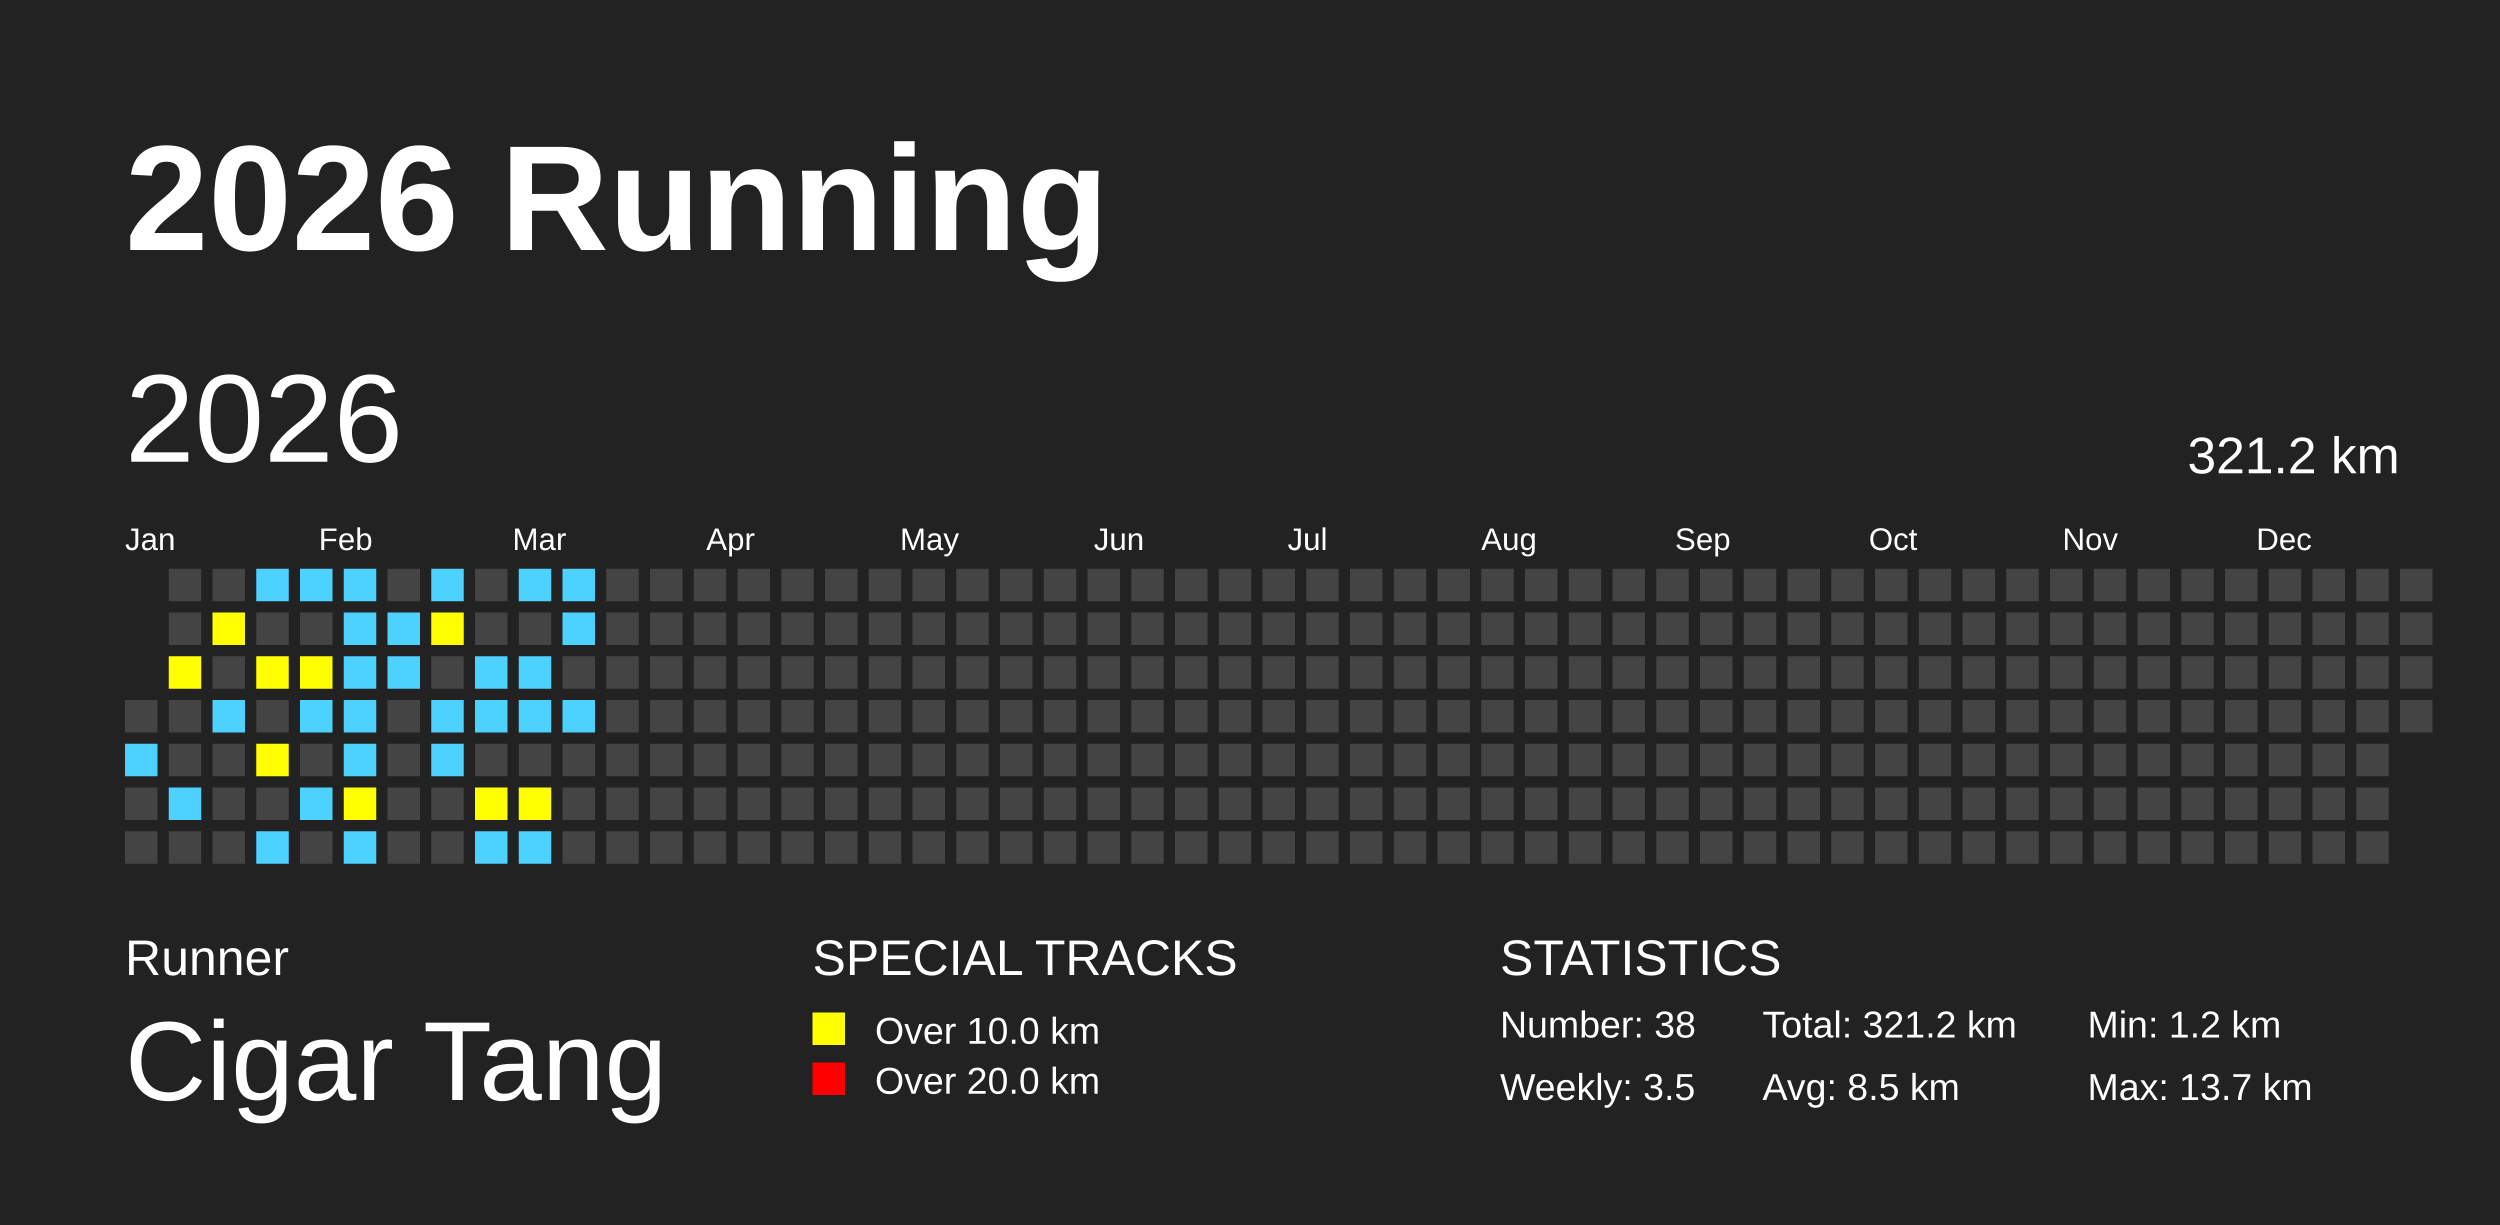
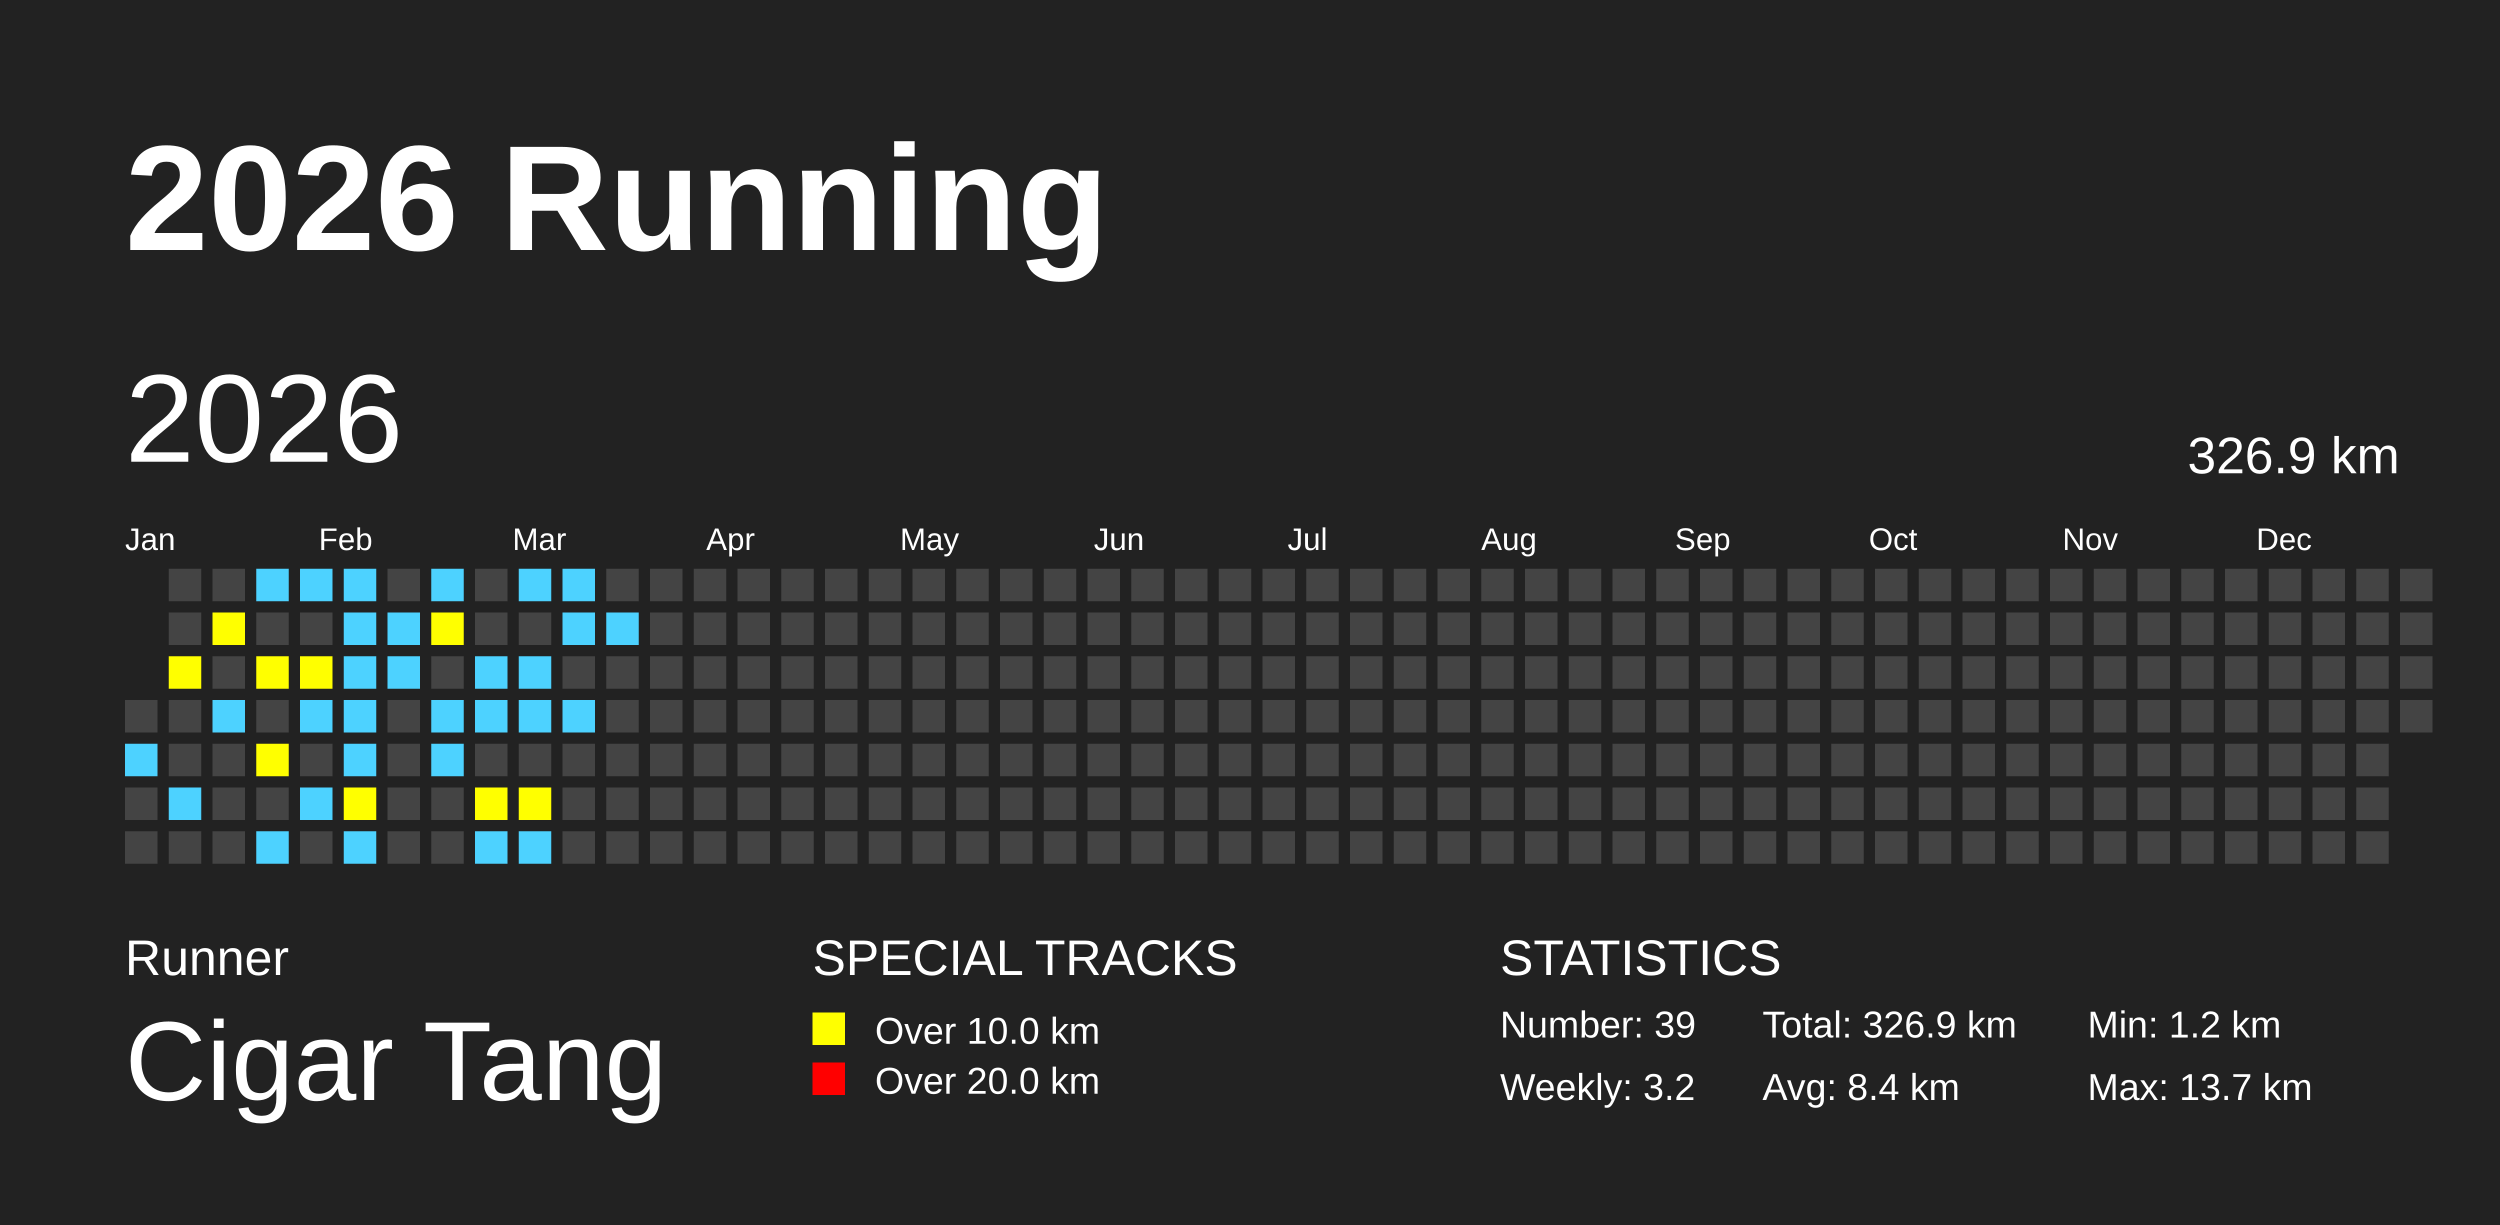
<svg xmlns="http://www.w3.org/2000/svg" baseProfile="full" height="98mm" version="1.1" viewBox="0,0,200,98" width="200mm">
  <defs />
  <rect fill="#222222" height="98" width="200" x="0" y="0" />
  <text fill="#FFFFFF" style="font-size:12px; font-family:Arial; font-weight:bold;" x="10" y="20">2026 Running</text>
  <text fill="#FFFFFF" style="font-size:4px; font-family:Arial" x="10" y="78">Runner</text>
  <text fill="#FFFFFF" style="font-size:9px; font-family:Arial" x="10" y="88">Cigar Tang</text>
  <text fill="#FFFFFF" style="font-size:4px; font-family:Arial" x="65" y="78">SPECIAL TRACKS</text>
  <rect fill="yellow" height="2.6" width="2.6" x="65" y="81" />
  <text fill="#FFFFFF" style="font-size:3px; font-family:Arial" x="70" y="83.5">Over 10.0 km</text>
  <rect fill="red" height="2.6" width="2.6" x="65" y="85" />
  <text fill="#FFFFFF" style="font-size:3px; font-family:Arial" x="70" y="87.5">Over 20.0 km</text>
  <text fill="#FFFFFF" style="font-size:4px; font-family:Arial" x="120" y="78">STATISTICS</text>
-   <text fill="#FFFFFF" style="font-size:3px; font-family:Arial" x="120" y="83">Number: 38</text>
-   <text fill="#FFFFFF" style="font-size:3px; font-family:Arial" x="120" y="88">Weekly: 3.5</text>
-   <text fill="#FFFFFF" style="font-size:3px; font-family:Arial" x="141" y="83">Total: 321.2 km</text>
-   <text fill="#FFFFFF" style="font-size:3px; font-family:Arial" x="141" y="88">Avg: 8.5 km</text>
+   <text fill="#FFFFFF" style="font-size:3px; font-family:Arial" x="120" y="83">Number: 39</text>
+   <text fill="#FFFFFF" style="font-size:3px; font-family:Arial" x="120" y="88">Weekly: 3.2</text>
+   <text fill="#FFFFFF" style="font-size:3px; font-family:Arial" x="141" y="83">Total: 326.9 km</text>
+   <text fill="#FFFFFF" style="font-size:3px; font-family:Arial" x="141" y="88">Avg: 8.4 km</text>
  <text fill="#FFFFFF" style="font-size:3px; font-family:Arial" x="167" y="83">Min: 1.2 km</text>
  <text fill="#FFFFFF" style="font-size:3px; font-family:Arial" x="167" y="88">Max: 13.7 km</text>
  <text dominant-baseline="hanging" fill="#FFFFFF" style="font-size:10.0px; font-family:Arial;" x="10" y="30">2026</text>
-   <text dominant-baseline="hanging" fill="#FFFFFF" style="font-size:4.125px; font-family:Arial;" x="175" y="35">321.2 km</text>
+   <text dominant-baseline="hanging" fill="#FFFFFF" style="font-size:4.125px; font-family:Arial;" x="175" y="35">326.9 km</text>
  <text fill="#FFFFFF" style="font-size:2.5px; font-family:Arial" x="10.0" y="44">Jan</text>
  <text fill="#FFFFFF" style="font-size:2.5px; font-family:Arial" x="25.5" y="44">Feb</text>
  <text fill="#FFFFFF" style="font-size:2.5px; font-family:Arial" x="41.0" y="44">Mar</text>
  <text fill="#FFFFFF" style="font-size:2.5px; font-family:Arial" x="56.5" y="44">Apr</text>
  <text fill="#FFFFFF" style="font-size:2.5px; font-family:Arial" x="72.0" y="44">May</text>
  <text fill="#FFFFFF" style="font-size:2.5px; font-family:Arial" x="87.5" y="44">Jun</text>
  <text fill="#FFFFFF" style="font-size:2.5px; font-family:Arial" x="103.0" y="44">Jul</text>
  <text fill="#FFFFFF" style="font-size:2.5px; font-family:Arial" x="118.5" y="44">Aug</text>
  <text fill="#FFFFFF" style="font-size:2.5px; font-family:Arial" x="134.0" y="44">Sep</text>
  <text fill="#FFFFFF" style="font-size:2.5px; font-family:Arial" x="149.5" y="44">Oct</text>
  <text fill="#FFFFFF" style="font-size:2.5px; font-family:Arial" x="165.0" y="44">Nov</text>
  <text fill="#FFFFFF" style="font-size:2.5px; font-family:Arial" x="180.5" y="44">Dec</text>
  <rect fill="#444444" height="2.6" width="2.6" x="10.0" y="56.0" />
  <rect fill="#4DD2FF" height="2.6" width="2.6" x="10.0" y="59.5" />
  <rect fill="#444444" height="2.6" width="2.6" x="10.0" y="63.0" />
  <rect fill="#444444" height="2.6" width="2.6" x="10.0" y="66.5" />
  <rect fill="#444444" height="2.6" width="2.6" x="13.5" y="45.5" />
  <rect fill="#444444" height="2.6" width="2.6" x="13.5" y="49.0" />
  <rect fill="yellow" height="2.6" width="2.6" x="13.5" y="52.5" />
  <rect fill="#444444" height="2.6" width="2.6" x="13.5" y="56.0" />
  <rect fill="#444444" height="2.6" width="2.6" x="13.5" y="59.5" />
  <rect fill="#4DD2FF" height="2.6" width="2.6" x="13.5" y="63.0" />
  <rect fill="#444444" height="2.6" width="2.6" x="13.5" y="66.5" />
  <rect fill="#444444" height="2.6" width="2.6" x="17.0" y="45.5" />
  <rect fill="yellow" height="2.6" width="2.6" x="17.0" y="49.0" />
  <rect fill="#444444" height="2.6" width="2.6" x="17.0" y="52.5" />
  <rect fill="#4DD2FF" height="2.6" width="2.6" x="17.0" y="56.0" />
  <rect fill="#444444" height="2.6" width="2.6" x="17.0" y="59.5" />
  <rect fill="#444444" height="2.6" width="2.6" x="17.0" y="63.0" />
  <rect fill="#444444" height="2.6" width="2.6" x="17.0" y="66.5" />
  <rect fill="#4DD2FF" height="2.6" width="2.6" x="20.5" y="45.5" />
  <rect fill="#444444" height="2.6" width="2.6" x="20.5" y="49.0" />
  <rect fill="yellow" height="2.6" width="2.6" x="20.5" y="52.5" />
  <rect fill="#444444" height="2.6" width="2.6" x="20.5" y="56.0" />
  <rect fill="yellow" height="2.6" width="2.6" x="20.5" y="59.5" />
  <rect fill="#444444" height="2.6" width="2.6" x="20.5" y="63.0" />
  <rect fill="#4DD2FF" height="2.6" width="2.6" x="20.5" y="66.5" />
  <rect fill="#4DD2FF" height="2.6" width="2.6" x="24.0" y="45.5" />
  <rect fill="#444444" height="2.6" width="2.6" x="24.0" y="49.0" />
  <rect fill="yellow" height="2.6" width="2.6" x="24.0" y="52.5" />
  <rect fill="#4DD2FF" height="2.6" width="2.6" x="24.0" y="56.0" />
  <rect fill="#444444" height="2.6" width="2.6" x="24.0" y="59.5" />
  <rect fill="#4DD2FF" height="2.6" width="2.6" x="24.0" y="63.0" />
  <rect fill="#444444" height="2.6" width="2.6" x="24.0" y="66.5" />
  <rect fill="#4DD2FF" height="2.6" width="2.6" x="27.5" y="45.5" />
  <rect fill="#4DD2FF" height="2.6" width="2.6" x="27.5" y="49.0" />
  <rect fill="#4DD2FF" height="2.6" width="2.6" x="27.5" y="52.5" />
  <rect fill="#4DD2FF" height="2.6" width="2.6" x="27.5" y="56.0" />
  <rect fill="#4DD2FF" height="2.6" width="2.6" x="27.5" y="59.5" />
  <rect fill="yellow" height="2.6" width="2.6" x="27.5" y="63.0" />
  <rect fill="#4DD2FF" height="2.6" width="2.6" x="27.5" y="66.5" />
  <rect fill="#444444" height="2.6" width="2.6" x="31.0" y="45.5" />
  <rect fill="#4DD2FF" height="2.6" width="2.6" x="31.0" y="49.0" />
  <rect fill="#4DD2FF" height="2.6" width="2.6" x="31.0" y="52.5" />
  <rect fill="#444444" height="2.6" width="2.6" x="31.0" y="56.0" />
  <rect fill="#444444" height="2.6" width="2.6" x="31.0" y="59.5" />
  <rect fill="#444444" height="2.6" width="2.6" x="31.0" y="63.0" />
  <rect fill="#444444" height="2.6" width="2.6" x="31.0" y="66.5" />
  <rect fill="#4DD2FF" height="2.6" width="2.6" x="34.5" y="45.5" />
  <rect fill="yellow" height="2.6" width="2.6" x="34.5" y="49.0" />
  <rect fill="#444444" height="2.6" width="2.6" x="34.5" y="52.5" />
  <rect fill="#4DD2FF" height="2.6" width="2.6" x="34.5" y="56.0" />
  <rect fill="#4DD2FF" height="2.6" width="2.6" x="34.5" y="59.5" />
  <rect fill="#444444" height="2.6" width="2.6" x="34.5" y="63.0" />
  <rect fill="#444444" height="2.6" width="2.6" x="34.5" y="66.5" />
  <rect fill="#444444" height="2.6" width="2.6" x="38.0" y="45.5" />
  <rect fill="#444444" height="2.6" width="2.6" x="38.0" y="49.0" />
  <rect fill="#4DD2FF" height="2.6" width="2.6" x="38.0" y="52.5" />
  <rect fill="#4DD2FF" height="2.6" width="2.6" x="38.0" y="56.0" />
  <rect fill="#444444" height="2.6" width="2.6" x="38.0" y="59.5" />
  <rect fill="yellow" height="2.6" width="2.6" x="38.0" y="63.0" />
  <rect fill="#4DD2FF" height="2.6" width="2.6" x="38.0" y="66.5" />
  <rect fill="#4DD2FF" height="2.6" width="2.6" x="41.5" y="45.5" />
  <rect fill="#444444" height="2.6" width="2.6" x="41.5" y="49.0" />
  <rect fill="#4DD2FF" height="2.6" width="2.6" x="41.5" y="52.5" />
  <rect fill="#4DD2FF" height="2.6" width="2.6" x="41.5" y="56.0" />
  <rect fill="#444444" height="2.6" width="2.6" x="41.5" y="59.5" />
  <rect fill="yellow" height="2.6" width="2.6" x="41.5" y="63.0" />
  <rect fill="#4DD2FF" height="2.6" width="2.6" x="41.5" y="66.5" />
  <rect fill="#4DD2FF" height="2.6" width="2.6" x="45.0" y="45.5" />
  <rect fill="#4DD2FF" height="2.6" width="2.6" x="45.0" y="49.0" />
  <rect fill="#444444" height="2.6" width="2.6" x="45.0" y="52.5" />
  <rect fill="#4DD2FF" height="2.6" width="2.6" x="45.0" y="56.0" />
  <rect fill="#444444" height="2.6" width="2.6" x="45.0" y="59.5" />
  <rect fill="#444444" height="2.6" width="2.6" x="45.0" y="63.0" />
  <rect fill="#444444" height="2.6" width="2.6" x="45.0" y="66.5" />
  <rect fill="#444444" height="2.6" width="2.6" x="48.5" y="45.5" />
-   <rect fill="#444444" height="2.6" width="2.6" x="48.5" y="49.0" />
+   <rect fill="#4DD2FF" height="2.6" width="2.6" x="48.5" y="49.0" />
  <rect fill="#444444" height="2.6" width="2.6" x="48.5" y="52.5" />
  <rect fill="#444444" height="2.6" width="2.6" x="48.5" y="56.0" />
  <rect fill="#444444" height="2.6" width="2.6" x="48.5" y="59.5" />
  <rect fill="#444444" height="2.6" width="2.6" x="48.5" y="63.0" />
  <rect fill="#444444" height="2.6" width="2.6" x="48.5" y="66.5" />
  <rect fill="#444444" height="2.6" width="2.6" x="52.0" y="45.5" />
  <rect fill="#444444" height="2.6" width="2.6" x="52.0" y="49.0" />
  <rect fill="#444444" height="2.6" width="2.6" x="52.0" y="52.5" />
  <rect fill="#444444" height="2.6" width="2.6" x="52.0" y="56.0" />
  <rect fill="#444444" height="2.6" width="2.6" x="52.0" y="59.5" />
  <rect fill="#444444" height="2.6" width="2.6" x="52.0" y="63.0" />
  <rect fill="#444444" height="2.6" width="2.6" x="52.0" y="66.5" />
  <rect fill="#444444" height="2.6" width="2.6" x="55.5" y="45.5" />
  <rect fill="#444444" height="2.6" width="2.6" x="55.5" y="49.0" />
  <rect fill="#444444" height="2.6" width="2.6" x="55.5" y="52.5" />
  <rect fill="#444444" height="2.6" width="2.6" x="55.5" y="56.0" />
  <rect fill="#444444" height="2.6" width="2.6" x="55.5" y="59.5" />
  <rect fill="#444444" height="2.6" width="2.6" x="55.5" y="63.0" />
  <rect fill="#444444" height="2.6" width="2.6" x="55.5" y="66.5" />
  <rect fill="#444444" height="2.6" width="2.6" x="59.0" y="45.5" />
  <rect fill="#444444" height="2.6" width="2.6" x="59.0" y="49.0" />
  <rect fill="#444444" height="2.6" width="2.6" x="59.0" y="52.5" />
  <rect fill="#444444" height="2.6" width="2.6" x="59.0" y="56.0" />
  <rect fill="#444444" height="2.6" width="2.6" x="59.0" y="59.5" />
  <rect fill="#444444" height="2.6" width="2.6" x="59.0" y="63.0" />
  <rect fill="#444444" height="2.6" width="2.6" x="59.0" y="66.5" />
  <rect fill="#444444" height="2.6" width="2.6" x="62.5" y="45.5" />
  <rect fill="#444444" height="2.6" width="2.6" x="62.5" y="49.0" />
  <rect fill="#444444" height="2.6" width="2.6" x="62.5" y="52.5" />
  <rect fill="#444444" height="2.6" width="2.6" x="62.5" y="56.0" />
  <rect fill="#444444" height="2.6" width="2.6" x="62.5" y="59.5" />
  <rect fill="#444444" height="2.6" width="2.6" x="62.5" y="63.0" />
  <rect fill="#444444" height="2.6" width="2.6" x="62.5" y="66.5" />
  <rect fill="#444444" height="2.6" width="2.6" x="66.0" y="45.5" />
  <rect fill="#444444" height="2.6" width="2.6" x="66.0" y="49.0" />
  <rect fill="#444444" height="2.6" width="2.6" x="66.0" y="52.5" />
  <rect fill="#444444" height="2.6" width="2.6" x="66.0" y="56.0" />
  <rect fill="#444444" height="2.6" width="2.6" x="66.0" y="59.5" />
  <rect fill="#444444" height="2.6" width="2.6" x="66.0" y="63.0" />
  <rect fill="#444444" height="2.6" width="2.6" x="66.0" y="66.5" />
  <rect fill="#444444" height="2.6" width="2.6" x="69.5" y="45.5" />
  <rect fill="#444444" height="2.6" width="2.6" x="69.5" y="49.0" />
  <rect fill="#444444" height="2.6" width="2.6" x="69.5" y="52.5" />
  <rect fill="#444444" height="2.6" width="2.6" x="69.5" y="56.0" />
  <rect fill="#444444" height="2.6" width="2.6" x="69.5" y="59.5" />
  <rect fill="#444444" height="2.6" width="2.6" x="69.5" y="63.0" />
  <rect fill="#444444" height="2.6" width="2.6" x="69.5" y="66.5" />
  <rect fill="#444444" height="2.6" width="2.6" x="73.0" y="45.5" />
  <rect fill="#444444" height="2.6" width="2.6" x="73.0" y="49.0" />
  <rect fill="#444444" height="2.6" width="2.6" x="73.0" y="52.5" />
  <rect fill="#444444" height="2.6" width="2.6" x="73.0" y="56.0" />
  <rect fill="#444444" height="2.6" width="2.6" x="73.0" y="59.5" />
  <rect fill="#444444" height="2.6" width="2.6" x="73.0" y="63.0" />
  <rect fill="#444444" height="2.6" width="2.6" x="73.0" y="66.5" />
  <rect fill="#444444" height="2.6" width="2.6" x="76.5" y="45.5" />
  <rect fill="#444444" height="2.6" width="2.6" x="76.5" y="49.0" />
  <rect fill="#444444" height="2.6" width="2.6" x="76.5" y="52.5" />
  <rect fill="#444444" height="2.6" width="2.6" x="76.5" y="56.0" />
  <rect fill="#444444" height="2.6" width="2.6" x="76.5" y="59.5" />
  <rect fill="#444444" height="2.6" width="2.6" x="76.5" y="63.0" />
  <rect fill="#444444" height="2.6" width="2.6" x="76.5" y="66.5" />
  <rect fill="#444444" height="2.6" width="2.6" x="80.0" y="45.5" />
  <rect fill="#444444" height="2.6" width="2.6" x="80.0" y="49.0" />
  <rect fill="#444444" height="2.6" width="2.6" x="80.0" y="52.5" />
  <rect fill="#444444" height="2.6" width="2.6" x="80.0" y="56.0" />
  <rect fill="#444444" height="2.6" width="2.6" x="80.0" y="59.5" />
  <rect fill="#444444" height="2.6" width="2.6" x="80.0" y="63.0" />
  <rect fill="#444444" height="2.6" width="2.6" x="80.0" y="66.5" />
  <rect fill="#444444" height="2.6" width="2.6" x="83.5" y="45.5" />
  <rect fill="#444444" height="2.6" width="2.6" x="83.5" y="49.0" />
  <rect fill="#444444" height="2.6" width="2.6" x="83.5" y="52.5" />
  <rect fill="#444444" height="2.6" width="2.6" x="83.5" y="56.0" />
  <rect fill="#444444" height="2.6" width="2.6" x="83.5" y="59.5" />
  <rect fill="#444444" height="2.6" width="2.6" x="83.5" y="63.0" />
  <rect fill="#444444" height="2.6" width="2.6" x="83.5" y="66.5" />
  <rect fill="#444444" height="2.6" width="2.6" x="87.0" y="45.5" />
  <rect fill="#444444" height="2.6" width="2.6" x="87.0" y="49.0" />
  <rect fill="#444444" height="2.6" width="2.6" x="87.0" y="52.5" />
  <rect fill="#444444" height="2.6" width="2.6" x="87.0" y="56.0" />
  <rect fill="#444444" height="2.6" width="2.6" x="87.0" y="59.5" />
  <rect fill="#444444" height="2.6" width="2.6" x="87.0" y="63.0" />
  <rect fill="#444444" height="2.6" width="2.6" x="87.0" y="66.5" />
  <rect fill="#444444" height="2.6" width="2.6" x="90.5" y="45.5" />
  <rect fill="#444444" height="2.6" width="2.6" x="90.5" y="49.0" />
  <rect fill="#444444" height="2.6" width="2.6" x="90.5" y="52.5" />
  <rect fill="#444444" height="2.6" width="2.6" x="90.5" y="56.0" />
  <rect fill="#444444" height="2.6" width="2.6" x="90.5" y="59.5" />
  <rect fill="#444444" height="2.6" width="2.6" x="90.5" y="63.0" />
  <rect fill="#444444" height="2.6" width="2.6" x="90.5" y="66.5" />
  <rect fill="#444444" height="2.6" width="2.6" x="94.0" y="45.5" />
  <rect fill="#444444" height="2.6" width="2.6" x="94.0" y="49.0" />
  <rect fill="#444444" height="2.6" width="2.6" x="94.0" y="52.5" />
  <rect fill="#444444" height="2.6" width="2.6" x="94.0" y="56.0" />
  <rect fill="#444444" height="2.6" width="2.6" x="94.0" y="59.5" />
  <rect fill="#444444" height="2.6" width="2.6" x="94.0" y="63.0" />
  <rect fill="#444444" height="2.6" width="2.6" x="94.0" y="66.5" />
  <rect fill="#444444" height="2.6" width="2.6" x="97.5" y="45.5" />
  <rect fill="#444444" height="2.6" width="2.6" x="97.5" y="49.0" />
  <rect fill="#444444" height="2.6" width="2.6" x="97.5" y="52.5" />
  <rect fill="#444444" height="2.6" width="2.6" x="97.5" y="56.0" />
  <rect fill="#444444" height="2.6" width="2.6" x="97.5" y="59.5" />
  <rect fill="#444444" height="2.6" width="2.6" x="97.5" y="63.0" />
  <rect fill="#444444" height="2.6" width="2.6" x="97.5" y="66.5" />
  <rect fill="#444444" height="2.6" width="2.6" x="101.0" y="45.5" />
  <rect fill="#444444" height="2.6" width="2.6" x="101.0" y="49.0" />
  <rect fill="#444444" height="2.6" width="2.6" x="101.0" y="52.5" />
  <rect fill="#444444" height="2.6" width="2.6" x="101.0" y="56.0" />
  <rect fill="#444444" height="2.6" width="2.6" x="101.0" y="59.5" />
  <rect fill="#444444" height="2.6" width="2.6" x="101.0" y="63.0" />
  <rect fill="#444444" height="2.6" width="2.6" x="101.0" y="66.5" />
  <rect fill="#444444" height="2.6" width="2.6" x="104.5" y="45.5" />
  <rect fill="#444444" height="2.6" width="2.6" x="104.5" y="49.0" />
  <rect fill="#444444" height="2.6" width="2.6" x="104.5" y="52.5" />
  <rect fill="#444444" height="2.6" width="2.6" x="104.5" y="56.0" />
  <rect fill="#444444" height="2.6" width="2.6" x="104.5" y="59.5" />
  <rect fill="#444444" height="2.6" width="2.6" x="104.5" y="63.0" />
  <rect fill="#444444" height="2.6" width="2.6" x="104.5" y="66.5" />
  <rect fill="#444444" height="2.6" width="2.6" x="108.0" y="45.5" />
  <rect fill="#444444" height="2.6" width="2.6" x="108.0" y="49.0" />
  <rect fill="#444444" height="2.6" width="2.6" x="108.0" y="52.5" />
  <rect fill="#444444" height="2.6" width="2.6" x="108.0" y="56.0" />
  <rect fill="#444444" height="2.6" width="2.6" x="108.0" y="59.5" />
  <rect fill="#444444" height="2.6" width="2.6" x="108.0" y="63.0" />
  <rect fill="#444444" height="2.6" width="2.6" x="108.0" y="66.5" />
  <rect fill="#444444" height="2.6" width="2.6" x="111.5" y="45.5" />
  <rect fill="#444444" height="2.6" width="2.6" x="111.5" y="49.0" />
  <rect fill="#444444" height="2.6" width="2.6" x="111.5" y="52.5" />
  <rect fill="#444444" height="2.6" width="2.6" x="111.5" y="56.0" />
  <rect fill="#444444" height="2.6" width="2.6" x="111.5" y="59.5" />
  <rect fill="#444444" height="2.6" width="2.6" x="111.5" y="63.0" />
  <rect fill="#444444" height="2.6" width="2.6" x="111.5" y="66.5" />
  <rect fill="#444444" height="2.6" width="2.6" x="115.0" y="45.5" />
  <rect fill="#444444" height="2.6" width="2.6" x="115.0" y="49.0" />
  <rect fill="#444444" height="2.6" width="2.6" x="115.0" y="52.5" />
  <rect fill="#444444" height="2.6" width="2.6" x="115.0" y="56.0" />
  <rect fill="#444444" height="2.6" width="2.6" x="115.0" y="59.5" />
  <rect fill="#444444" height="2.6" width="2.6" x="115.0" y="63.0" />
  <rect fill="#444444" height="2.6" width="2.6" x="115.0" y="66.5" />
  <rect fill="#444444" height="2.6" width="2.6" x="118.5" y="45.5" />
  <rect fill="#444444" height="2.6" width="2.6" x="118.5" y="49.0" />
  <rect fill="#444444" height="2.6" width="2.6" x="118.5" y="52.5" />
  <rect fill="#444444" height="2.6" width="2.6" x="118.5" y="56.0" />
  <rect fill="#444444" height="2.6" width="2.6" x="118.5" y="59.5" />
  <rect fill="#444444" height="2.6" width="2.6" x="118.5" y="63.0" />
  <rect fill="#444444" height="2.6" width="2.6" x="118.5" y="66.5" />
  <rect fill="#444444" height="2.6" width="2.6" x="122.0" y="45.5" />
  <rect fill="#444444" height="2.6" width="2.6" x="122.0" y="49.0" />
  <rect fill="#444444" height="2.6" width="2.6" x="122.0" y="52.5" />
  <rect fill="#444444" height="2.6" width="2.6" x="122.0" y="56.0" />
  <rect fill="#444444" height="2.6" width="2.6" x="122.0" y="59.5" />
  <rect fill="#444444" height="2.6" width="2.6" x="122.0" y="63.0" />
  <rect fill="#444444" height="2.6" width="2.6" x="122.0" y="66.5" />
  <rect fill="#444444" height="2.6" width="2.6" x="125.5" y="45.5" />
  <rect fill="#444444" height="2.6" width="2.6" x="125.5" y="49.0" />
  <rect fill="#444444" height="2.6" width="2.6" x="125.5" y="52.5" />
  <rect fill="#444444" height="2.6" width="2.6" x="125.5" y="56.0" />
  <rect fill="#444444" height="2.6" width="2.6" x="125.5" y="59.5" />
  <rect fill="#444444" height="2.6" width="2.6" x="125.5" y="63.0" />
  <rect fill="#444444" height="2.6" width="2.6" x="125.5" y="66.5" />
  <rect fill="#444444" height="2.6" width="2.6" x="129.0" y="45.5" />
  <rect fill="#444444" height="2.6" width="2.6" x="129.0" y="49.0" />
  <rect fill="#444444" height="2.6" width="2.6" x="129.0" y="52.5" />
  <rect fill="#444444" height="2.6" width="2.6" x="129.0" y="56.0" />
  <rect fill="#444444" height="2.6" width="2.6" x="129.0" y="59.5" />
  <rect fill="#444444" height="2.6" width="2.6" x="129.0" y="63.0" />
  <rect fill="#444444" height="2.6" width="2.6" x="129.0" y="66.5" />
  <rect fill="#444444" height="2.6" width="2.6" x="132.5" y="45.5" />
  <rect fill="#444444" height="2.6" width="2.6" x="132.5" y="49.0" />
  <rect fill="#444444" height="2.6" width="2.6" x="132.5" y="52.5" />
  <rect fill="#444444" height="2.6" width="2.6" x="132.5" y="56.0" />
  <rect fill="#444444" height="2.6" width="2.6" x="132.5" y="59.5" />
  <rect fill="#444444" height="2.6" width="2.6" x="132.5" y="63.0" />
  <rect fill="#444444" height="2.6" width="2.6" x="132.5" y="66.5" />
  <rect fill="#444444" height="2.6" width="2.6" x="136.0" y="45.5" />
  <rect fill="#444444" height="2.6" width="2.6" x="136.0" y="49.0" />
  <rect fill="#444444" height="2.6" width="2.6" x="136.0" y="52.5" />
  <rect fill="#444444" height="2.6" width="2.6" x="136.0" y="56.0" />
  <rect fill="#444444" height="2.6" width="2.6" x="136.0" y="59.5" />
  <rect fill="#444444" height="2.6" width="2.6" x="136.0" y="63.0" />
  <rect fill="#444444" height="2.6" width="2.6" x="136.0" y="66.5" />
  <rect fill="#444444" height="2.6" width="2.6" x="139.5" y="45.5" />
  <rect fill="#444444" height="2.6" width="2.6" x="139.5" y="49.0" />
  <rect fill="#444444" height="2.6" width="2.6" x="139.5" y="52.5" />
  <rect fill="#444444" height="2.6" width="2.6" x="139.5" y="56.0" />
  <rect fill="#444444" height="2.6" width="2.6" x="139.5" y="59.5" />
  <rect fill="#444444" height="2.6" width="2.6" x="139.5" y="63.0" />
  <rect fill="#444444" height="2.6" width="2.6" x="139.5" y="66.5" />
  <rect fill="#444444" height="2.6" width="2.6" x="143.0" y="45.5" />
  <rect fill="#444444" height="2.6" width="2.6" x="143.0" y="49.0" />
  <rect fill="#444444" height="2.6" width="2.6" x="143.0" y="52.5" />
  <rect fill="#444444" height="2.6" width="2.6" x="143.0" y="56.0" />
  <rect fill="#444444" height="2.6" width="2.6" x="143.0" y="59.5" />
  <rect fill="#444444" height="2.6" width="2.6" x="143.0" y="63.0" />
  <rect fill="#444444" height="2.6" width="2.6" x="143.0" y="66.5" />
  <rect fill="#444444" height="2.6" width="2.6" x="146.5" y="45.5" />
  <rect fill="#444444" height="2.6" width="2.6" x="146.5" y="49.0" />
  <rect fill="#444444" height="2.6" width="2.6" x="146.5" y="52.5" />
  <rect fill="#444444" height="2.6" width="2.6" x="146.5" y="56.0" />
  <rect fill="#444444" height="2.6" width="2.6" x="146.5" y="59.5" />
  <rect fill="#444444" height="2.6" width="2.6" x="146.5" y="63.0" />
  <rect fill="#444444" height="2.6" width="2.6" x="146.5" y="66.5" />
  <rect fill="#444444" height="2.6" width="2.6" x="150.0" y="45.5" />
  <rect fill="#444444" height="2.6" width="2.6" x="150.0" y="49.0" />
  <rect fill="#444444" height="2.6" width="2.6" x="150.0" y="52.5" />
  <rect fill="#444444" height="2.6" width="2.6" x="150.0" y="56.0" />
  <rect fill="#444444" height="2.6" width="2.6" x="150.0" y="59.5" />
  <rect fill="#444444" height="2.6" width="2.6" x="150.0" y="63.0" />
  <rect fill="#444444" height="2.6" width="2.6" x="150.0" y="66.5" />
  <rect fill="#444444" height="2.6" width="2.6" x="153.5" y="45.5" />
  <rect fill="#444444" height="2.6" width="2.6" x="153.5" y="49.0" />
  <rect fill="#444444" height="2.6" width="2.6" x="153.5" y="52.5" />
  <rect fill="#444444" height="2.6" width="2.6" x="153.5" y="56.0" />
  <rect fill="#444444" height="2.6" width="2.6" x="153.5" y="59.5" />
  <rect fill="#444444" height="2.6" width="2.6" x="153.5" y="63.0" />
  <rect fill="#444444" height="2.6" width="2.6" x="153.5" y="66.5" />
  <rect fill="#444444" height="2.6" width="2.6" x="157.0" y="45.5" />
  <rect fill="#444444" height="2.6" width="2.6" x="157.0" y="49.0" />
  <rect fill="#444444" height="2.6" width="2.6" x="157.0" y="52.5" />
  <rect fill="#444444" height="2.6" width="2.6" x="157.0" y="56.0" />
  <rect fill="#444444" height="2.6" width="2.6" x="157.0" y="59.5" />
  <rect fill="#444444" height="2.6" width="2.6" x="157.0" y="63.0" />
  <rect fill="#444444" height="2.6" width="2.6" x="157.0" y="66.5" />
  <rect fill="#444444" height="2.6" width="2.6" x="160.5" y="45.5" />
  <rect fill="#444444" height="2.6" width="2.6" x="160.5" y="49.0" />
  <rect fill="#444444" height="2.6" width="2.6" x="160.5" y="52.5" />
  <rect fill="#444444" height="2.6" width="2.6" x="160.5" y="56.0" />
  <rect fill="#444444" height="2.6" width="2.6" x="160.5" y="59.5" />
  <rect fill="#444444" height="2.6" width="2.6" x="160.5" y="63.0" />
  <rect fill="#444444" height="2.6" width="2.6" x="160.5" y="66.5" />
  <rect fill="#444444" height="2.6" width="2.6" x="164.0" y="45.5" />
  <rect fill="#444444" height="2.6" width="2.6" x="164.0" y="49.0" />
  <rect fill="#444444" height="2.6" width="2.6" x="164.0" y="52.5" />
  <rect fill="#444444" height="2.6" width="2.6" x="164.0" y="56.0" />
  <rect fill="#444444" height="2.6" width="2.6" x="164.0" y="59.5" />
  <rect fill="#444444" height="2.6" width="2.6" x="164.0" y="63.0" />
  <rect fill="#444444" height="2.6" width="2.6" x="164.0" y="66.5" />
  <rect fill="#444444" height="2.6" width="2.6" x="167.5" y="45.5" />
  <rect fill="#444444" height="2.6" width="2.6" x="167.5" y="49.0" />
  <rect fill="#444444" height="2.6" width="2.6" x="167.5" y="52.5" />
  <rect fill="#444444" height="2.6" width="2.6" x="167.5" y="56.0" />
  <rect fill="#444444" height="2.6" width="2.6" x="167.5" y="59.5" />
  <rect fill="#444444" height="2.6" width="2.6" x="167.5" y="63.0" />
  <rect fill="#444444" height="2.6" width="2.6" x="167.5" y="66.5" />
  <rect fill="#444444" height="2.6" width="2.6" x="171.0" y="45.5" />
  <rect fill="#444444" height="2.6" width="2.6" x="171.0" y="49.0" />
  <rect fill="#444444" height="2.6" width="2.6" x="171.0" y="52.5" />
  <rect fill="#444444" height="2.6" width="2.6" x="171.0" y="56.0" />
  <rect fill="#444444" height="2.6" width="2.6" x="171.0" y="59.5" />
  <rect fill="#444444" height="2.6" width="2.6" x="171.0" y="63.0" />
  <rect fill="#444444" height="2.6" width="2.6" x="171.0" y="66.5" />
  <rect fill="#444444" height="2.6" width="2.6" x="174.5" y="45.5" />
  <rect fill="#444444" height="2.6" width="2.6" x="174.5" y="49.0" />
  <rect fill="#444444" height="2.6" width="2.6" x="174.5" y="52.5" />
  <rect fill="#444444" height="2.6" width="2.6" x="174.5" y="56.0" />
  <rect fill="#444444" height="2.6" width="2.6" x="174.5" y="59.5" />
  <rect fill="#444444" height="2.6" width="2.6" x="174.5" y="63.0" />
  <rect fill="#444444" height="2.6" width="2.6" x="174.5" y="66.5" />
  <rect fill="#444444" height="2.6" width="2.6" x="178.0" y="45.5" />
  <rect fill="#444444" height="2.6" width="2.6" x="178.0" y="49.0" />
  <rect fill="#444444" height="2.6" width="2.6" x="178.0" y="52.5" />
  <rect fill="#444444" height="2.6" width="2.6" x="178.0" y="56.0" />
  <rect fill="#444444" height="2.6" width="2.6" x="178.0" y="59.5" />
  <rect fill="#444444" height="2.6" width="2.6" x="178.0" y="63.0" />
  <rect fill="#444444" height="2.6" width="2.6" x="178.0" y="66.5" />
  <rect fill="#444444" height="2.6" width="2.6" x="181.5" y="45.5" />
  <rect fill="#444444" height="2.6" width="2.6" x="181.5" y="49.0" />
  <rect fill="#444444" height="2.6" width="2.6" x="181.5" y="52.5" />
  <rect fill="#444444" height="2.6" width="2.6" x="181.5" y="56.0" />
  <rect fill="#444444" height="2.6" width="2.6" x="181.5" y="59.5" />
  <rect fill="#444444" height="2.6" width="2.6" x="181.5" y="63.0" />
  <rect fill="#444444" height="2.6" width="2.6" x="181.5" y="66.5" />
  <rect fill="#444444" height="2.6" width="2.6" x="185.0" y="45.5" />
  <rect fill="#444444" height="2.6" width="2.6" x="185.0" y="49.0" />
  <rect fill="#444444" height="2.6" width="2.6" x="185.0" y="52.5" />
  <rect fill="#444444" height="2.6" width="2.6" x="185.0" y="56.0" />
  <rect fill="#444444" height="2.6" width="2.6" x="185.0" y="59.5" />
  <rect fill="#444444" height="2.6" width="2.6" x="185.0" y="63.0" />
  <rect fill="#444444" height="2.6" width="2.6" x="185.0" y="66.5" />
  <rect fill="#444444" height="2.6" width="2.6" x="188.5" y="45.5" />
  <rect fill="#444444" height="2.6" width="2.6" x="188.5" y="49.0" />
  <rect fill="#444444" height="2.6" width="2.6" x="188.5" y="52.5" />
  <rect fill="#444444" height="2.6" width="2.6" x="188.5" y="56.0" />
  <rect fill="#444444" height="2.6" width="2.6" x="188.5" y="59.5" />
  <rect fill="#444444" height="2.6" width="2.6" x="188.5" y="63.0" />
  <rect fill="#444444" height="2.6" width="2.6" x="188.5" y="66.5" />
  <rect fill="#444444" height="2.6" width="2.6" x="192.0" y="45.5" />
  <rect fill="#444444" height="2.6" width="2.6" x="192.0" y="49.0" />
  <rect fill="#444444" height="2.6" width="2.6" x="192.0" y="52.5" />
  <rect fill="#444444" height="2.6" width="2.6" x="192.0" y="56.0" />
</svg>
